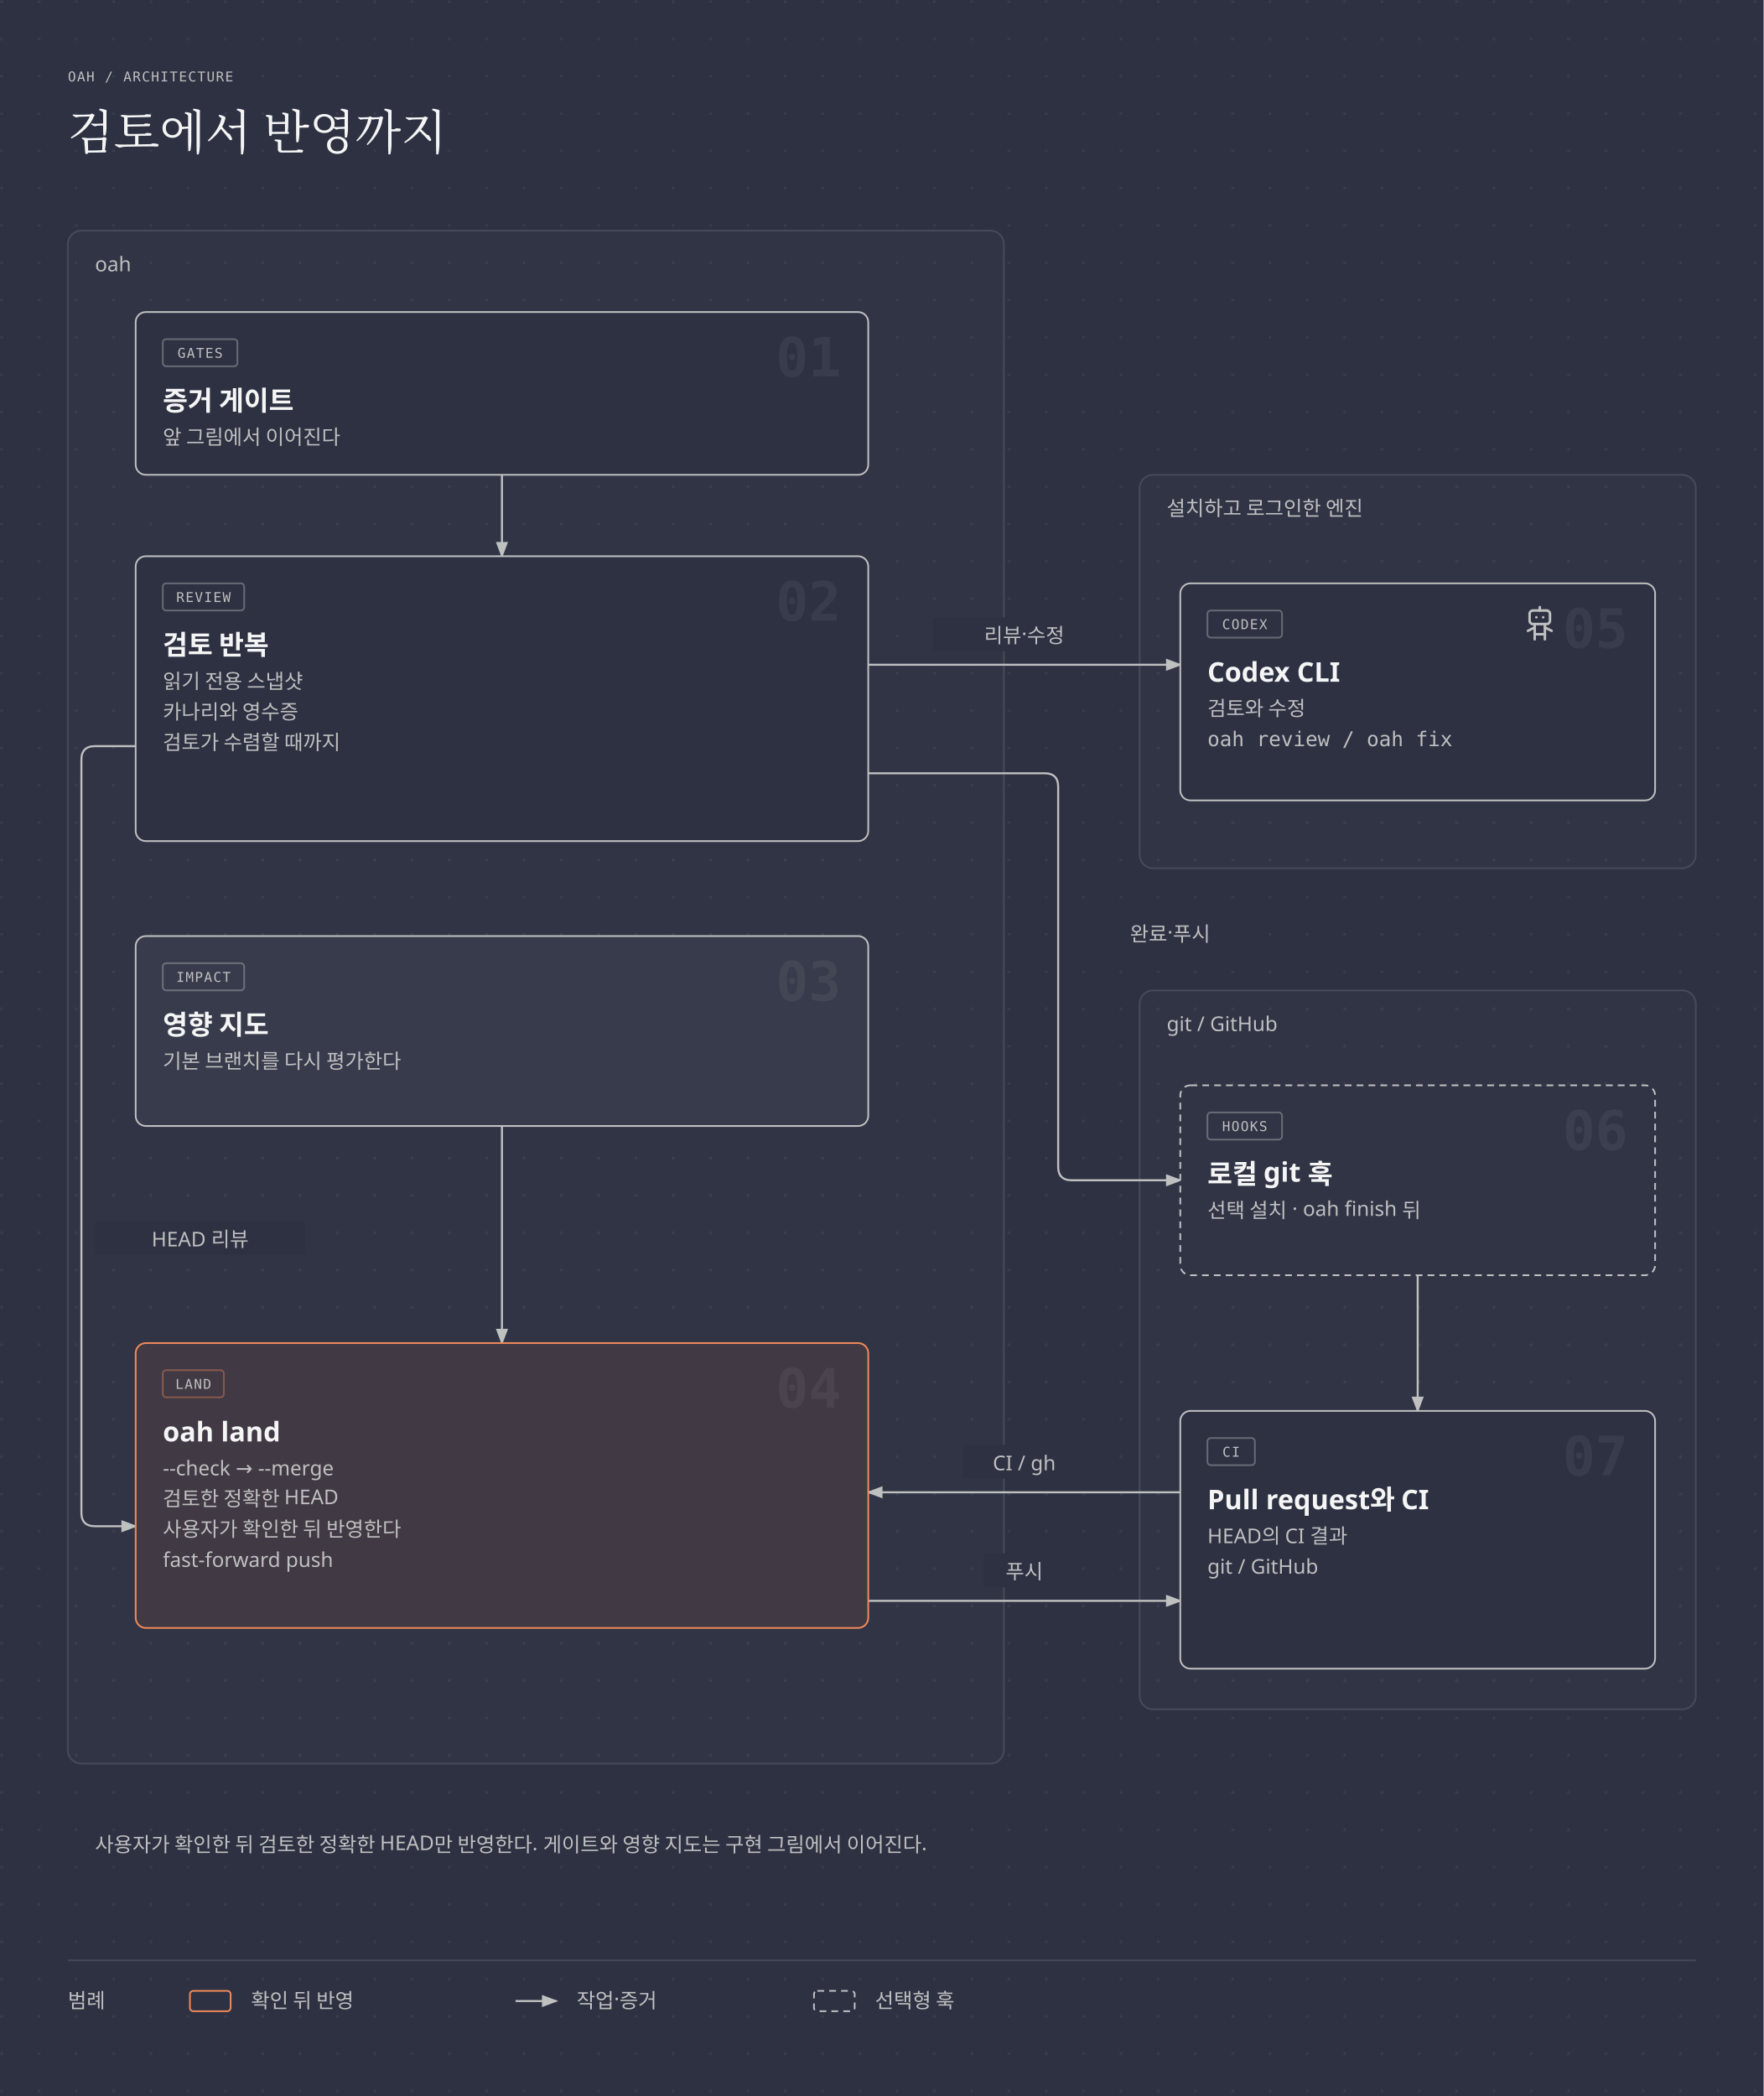
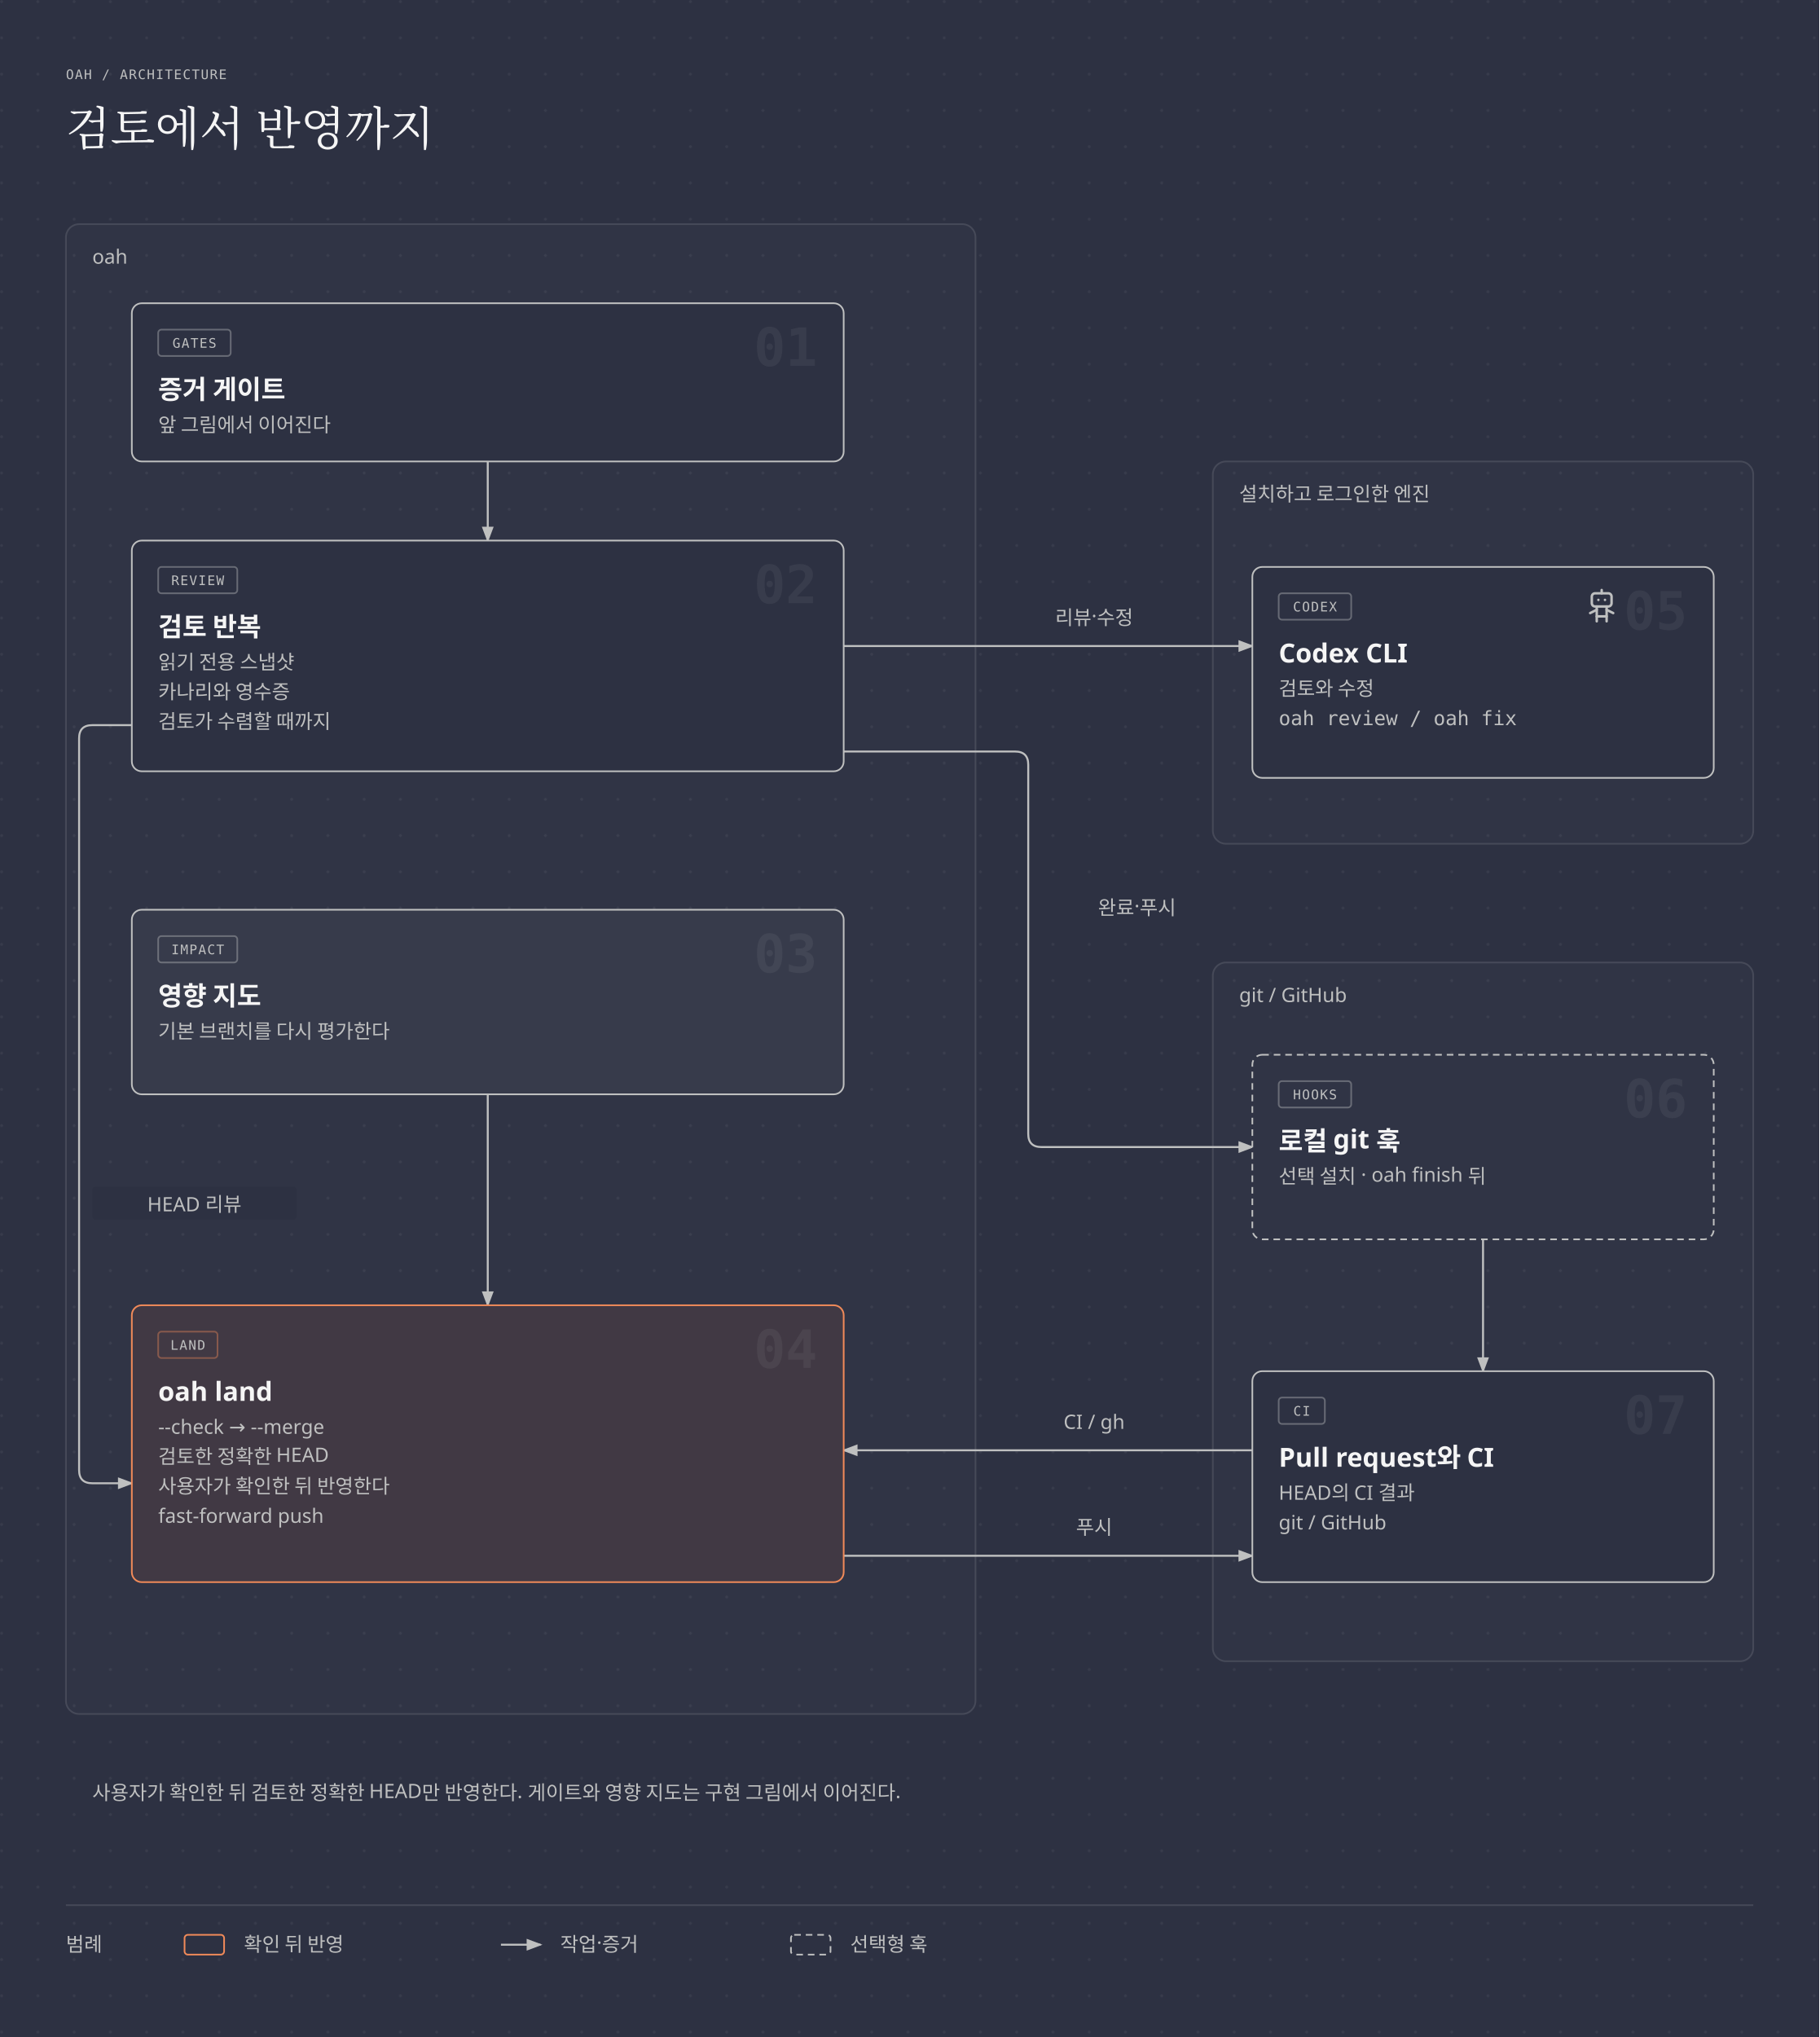
- <svg xmlns="http://www.w3.org/2000/svg" viewBox="0 0 1040 1236" role="img" aria-labelledby="architecture-land-ko-dark-title architecture-land-ko-dark-desc" data-diagram-type="Architecture" data-size="fit" id="architecture-land-ko-dark-root">
+ <svg xmlns="http://www.w3.org/2000/svg" viewBox="0 0 1104 1236" role="img" aria-labelledby="architecture-land-ko-dark-title architecture-land-ko-dark-desc" data-diagram-type="Architecture" data-size="fit" id="architecture-land-ko-dark-root">
  <defs>
    <style>#architecture-land-ko-dark-root { font-family: "Geist", "Noto Sans KR", "Apple SD Gothic Neo", "Malgun Gothic", system-ui, sans-serif; color: #f5f5f5; }
      #architecture-land-ko-dark-root .diagram-container { width: 100%; overflow-x: auto; }
      #architecture-land-ko-dark-root text { font-family: "Geist", "Noto Sans KR", "Apple SD Gothic Neo", "Malgun Gothic", system-ui, sans-serif; fill: #f5f5f5; }
      #architecture-land-ko-dark-root .title { font-family: "Instrument Serif", "Noto Serif KR", "AppleMyungjo", "Batang", "Noto Serif CJK KR", serif; font-size: 28px; font-weight: 400; }
      #architecture-land-ko-dark-root .node { font-size: 16px; font-weight: 600; }
      #architecture-land-ko-dark-root .sub { font-family: "Geist", "Noto Sans KR", "Apple SD Gothic Neo", "Malgun Gothic", system-ui, sans-serif; font-size: 12px; font-weight: 400; fill: #bfc0c0; }
      #architecture-land-ko-dark-root .technical { font-family: "Geist Mono", ui-monospace, "SFMono-Regular", Consolas, monospace; }
      #architecture-land-ko-dark-root .label { font-size: 12px; font-family: "Geist Mono", ui-monospace, "SFMono-Regular", Consolas, monospace; font-weight: 400; fill: #bfc0c0; }
      #architecture-land-ko-dark-root .prose { font-size: 12px; font-weight: 400; fill: #bfc0c0; }
      #architecture-land-ko-dark-root .zone-label { font-size: 12px; font-family: "Geist", "Noto Sans KR", "Apple SD Gothic Neo", "Malgun Gothic", system-ui, sans-serif; font-weight: 500; fill: #bfc0c0; }
      #architecture-land-ko-dark-root .arrow-label { font-size: 12px; font-family: "Geist", "Noto Sans KR", "Apple SD Gothic Neo", "Malgun Gothic", system-ui, sans-serif; font-weight: 500; fill: #bfc0c0; }
      #architecture-land-ko-dark-root .tag { font-family: "Geist Mono", ui-monospace, "SFMono-Regular", Consolas, monospace; font-size: 8px; font-weight: 500; letter-spacing: .08em; fill: #bfc0c0; }
      #architecture-land-ko-dark-root .ghost { font-family: "Geist Mono", ui-monospace, "SFMono-Regular", Consolas, monospace; font-size: 32px; font-weight: 600; fill: #f5f5f5; opacity: .06; }
      @media print {
#architecture-land-ko-dark-root .diagram-container { overflow-x: visible; }
}</style>
    <pattern id="architecture-land-ko-dark-dots" width="22" height="22" patternUnits="userSpaceOnUse">
      <circle cx="1" cy="1" r="0.9" fill="#f5f5f5" fill-opacity=".10" />
    </pattern>
    <marker id="architecture-land-ko-dark-arrow" markerWidth="8" markerHeight="6" refX="7" refY="3" orient="auto">
      <polygon points="0 0, 8 3, 0 6" fill="#bfc0c0" />
    </marker>
    <marker id="architecture-land-ko-dark-arrow-accent" markerWidth="8" markerHeight="6" refX="7" refY="3" orient="auto">
      <polygon points="0 0, 8 3, 0 6" fill="#f08a59" />
    </marker>
    <marker id="architecture-land-ko-dark-arrow-link" markerWidth="8" markerHeight="6" refX="7" refY="3" orient="auto">
      <polygon points="0 0, 8 3, 0 6" fill="#739fdf" />
    </marker>
  </defs>
-   <rect width="1040" height="1236" fill="#2d3142" />
-   <rect width="1040" height="1236" fill="url(#architecture-land-ko-dark-dots)" opacity=".55" />
+   <rect width="1104" height="1236" fill="#2d3142" />
+   <rect width="1104" height="1236" fill="url(#architecture-land-ko-dark-dots)" opacity=".55" />
  <text x="40" y="48" class="tag" text-anchor="start">OAH / ARCHITECTURE</text>
  <text x="40" y="88" class="title" text-anchor="start">검토에서 반영까지</text>
  <rect x="40" y="136" width="552" height="904" rx="8" fill="#f5f5f5" stroke="#f5f5f5" stroke-width="1" data-group-id="oah" fill-opacity=".02" stroke-opacity=".12" />
  <text x="56" y="160" class="zone-label" text-anchor="start">oah</text>
-   <rect x="672" y="280" width="328" height="232" rx="8" fill="#f5f5f5" stroke="#f5f5f5" stroke-width="1" data-group-id="engines" fill-opacity=".02" stroke-opacity=".12" />
-   <text x="688" y="304" class="zone-label" text-anchor="start">설치하고 로그인한 엔진</text>
-   <rect x="672" y="584" width="328" height="424" rx="8" fill="#f5f5f5" stroke="#f5f5f5" stroke-width="1" data-group-id="git" fill-opacity=".02" stroke-opacity=".12" />
-   <text x="688" y="608" class="zone-label" text-anchor="start">git / GitHub</text>
+   <rect x="736" y="280" width="328" height="232" rx="8" fill="#f5f5f5" stroke="#f5f5f5" stroke-width="1" data-group-id="engines" fill-opacity=".02" stroke-opacity=".12" />
+   <text x="752" y="304" class="zone-label" text-anchor="start">설치하고 로그인한 엔진</text>
+   <rect x="736" y="584" width="328" height="424" rx="8" fill="#f5f5f5" stroke="#f5f5f5" stroke-width="1" data-group-id="git" fill-opacity=".02" stroke-opacity=".12" />
+   <text x="752" y="608" class="zone-label" text-anchor="start">git / GitHub</text>
  <path d="M 296,280 L 296,328" data-edge-id="a1" data-from="gates" data-to="rloop" data-label="" fill="none" stroke="#bfc0c0" stroke-width="1.2" marker-end="url(#architecture-land-ko-dark-arrow)" />
-   <path d="M 512,392 L 696,392" data-edge-id="a2" data-from="rloop" data-to="codex" data-label="리뷰·수정" fill="none" stroke="#bfc0c0" stroke-width="1.2" marker-end="url(#architecture-land-ko-dark-arrow)" />
-   <path d="M 512,456 L 616,456 Q 624,456 624,464 L 624,688 Q 624,696 632,696 L 696,696" data-edge-id="a3" data-from="rloop" data-to="hooks" data-label="완료·푸시" fill="none" stroke="#bfc0c0" stroke-width="1.2" marker-end="url(#architecture-land-ko-dark-arrow)" />
+   <path d="M 512,392 L 760,392" data-edge-id="a2" data-from="rloop" data-to="codex" data-label="리뷰·수정" fill="none" stroke="#bfc0c0" stroke-width="1.2" marker-end="url(#architecture-land-ko-dark-arrow)" />
+   <path d="M 512,456 L 616,456 Q 624,456 624,464 L 624,688 Q 624,696 632,696 L 760,696" data-edge-id="a3" data-from="rloop" data-to="hooks" data-label="완료·푸시" fill="none" stroke="#bfc0c0" stroke-width="1.2" marker-end="url(#architecture-land-ko-dark-arrow)" />
  <path d="M 80,440 L 56,440 Q 48,440 48,448 L 48,892 Q 48,900 56,900 L 80,900" data-edge-id="a4" data-from="rloop" data-to="land" data-label="HEAD 리뷰" fill="none" stroke="#bfc0c0" stroke-width="1.2" marker-end="url(#architecture-land-ko-dark-arrow)" />
  <path d="M 296,664 L 296,792" data-edge-id="a5" data-from="impact" data-to="land" data-label="" fill="none" stroke="#bfc0c0" stroke-width="1.2" marker-end="url(#architecture-land-ko-dark-arrow)" />
-   <path d="M 836,752 L 836,832" data-edge-id="a6" data-from="hooks" data-to="remote" data-label="" fill="none" stroke="#bfc0c0" stroke-width="1.2" marker-end="url(#architecture-land-ko-dark-arrow)" />
-   <path d="M 696,880 L 512,880" data-edge-id="a7" data-from="remote" data-to="land" data-label="CI / gh" fill="none" stroke="#bfc0c0" stroke-width="1.2" marker-end="url(#architecture-land-ko-dark-arrow)" />
-   <path d="M 512,944 L 696,944" data-edge-id="a8" data-from="land" data-to="remote" data-label="푸시" fill="none" stroke="#bfc0c0" stroke-width="1.2" marker-end="url(#architecture-land-ko-dark-arrow)" />
-   <rect x="550" y="364" width="108" height="20" rx="2" fill="#2d3142" />
-   <text x="604" y="379" class="arrow-label" text-anchor="middle">리뷰·수정</text>
+   <path d="M 900,752 L 900,832" data-edge-id="a6" data-from="hooks" data-to="remote" data-label="" fill="none" stroke="#bfc0c0" stroke-width="1.2" marker-end="url(#architecture-land-ko-dark-arrow)" />
+   <path d="M 760,880 L 512,880" data-edge-id="a7" data-from="remote" data-to="land" data-label="CI / gh" fill="none" stroke="#bfc0c0" stroke-width="1.2" marker-end="url(#architecture-land-ko-dark-arrow)" />
+   <path d="M 512,944 L 760,944" data-edge-id="a8" data-from="land" data-to="remote" data-label="푸시" fill="none" stroke="#bfc0c0" stroke-width="1.2" marker-end="url(#architecture-land-ko-dark-arrow)" />
+   <rect x="610" y="364" width="108" height="20" rx="2" fill="#2d3142" />
+   <text x="664" y="379" class="arrow-label" text-anchor="middle">리뷰·수정</text>
  <rect x="632" y="540" width="116" height="20" rx="2" fill="#2d3142" />
  <text x="690" y="555" class="arrow-label" text-anchor="middle">완료·푸시</text>
  <rect x="56" y="720" width="124" height="20" rx="2" fill="#2d3142" />
  <text x="118" y="735" class="arrow-label" text-anchor="middle">HEAD 리뷰</text>
-   <rect x="568" y="852" width="72" height="20" rx="2" fill="#2d3142" />
-   <text x="604" y="867" class="arrow-label" text-anchor="middle">CI / gh</text>
-   <rect x="580" y="916" width="48" height="20" rx="2" fill="#2d3142" />
-   <text x="604" y="931" class="arrow-label" text-anchor="middle">푸시</text>
+   <rect x="628" y="852" width="72" height="20" rx="2" fill="#2d3142" />
+   <text x="664" y="867" class="arrow-label" text-anchor="middle">CI / gh</text>
+   <rect x="640" y="916" width="48" height="20" rx="2" fill="#2d3142" />
+   <text x="664" y="931" class="arrow-label" text-anchor="middle">푸시</text>
  <g data-node-id="gates" data-source-label="증거 게이트 앞 그림에서 이어진다">
    <rect x="80" y="184" width="432" height="96" rx="6" fill="#2d3142" />
    <rect x="80" y="184" width="432" height="96" rx="6" fill="#2d3142" stroke="#bfc0c0" stroke-width="1" />
    <g aria-hidden="true">
      <rect x="96" y="200" width="44" height="16" rx="2" fill="none" stroke="#bfc0c0" stroke-width="1" stroke-opacity=".4" />
      <text x="118" y="211" class="tag" text-anchor="middle">GATES</text>
      <text x="496" y="222" class="ghost" text-anchor="end">01</text>
    </g>
    <text x="96" y="242" class="node" text-anchor="start">증거 게이트</text>
    <text x="96" y="262" class="sub" text-anchor="start">앞 그림에서 이어진다</text>
  </g>
  <g data-node-id="rloop" data-source-label="검토 반복 읽기 전용 스냅샷 카나리와 영수증 검토가 수렴할 때까지">
-     <rect x="80" y="328" width="432" height="168" rx="6" fill="#2d3142" />
-     <rect x="80" y="328" width="432" height="168" rx="6" fill="#2d3142" stroke="#bfc0c0" stroke-width="1" />
+     <rect x="80" y="328" width="432" height="140" rx="6" fill="#2d3142" />
+     <rect x="80" y="328" width="432" height="140" rx="6" fill="#2d3142" stroke="#bfc0c0" stroke-width="1" />
    <g aria-hidden="true">
      <rect x="96" y="344" width="48" height="16" rx="2" fill="none" stroke="#bfc0c0" stroke-width="1" stroke-opacity=".4" />
      <text x="120" y="355" class="tag" text-anchor="middle">REVIEW</text>
      <text x="496" y="366" class="ghost" text-anchor="end">02</text>
    </g>
    <text x="96" y="386" class="node" text-anchor="start">검토 반복</text>
    <text x="96" y="406" class="sub" text-anchor="start">읽기 전용 스냅샷</text>
    <text x="96" y="424" class="sub" text-anchor="start">카나리와 영수증</text>
    <text x="96" y="442" class="sub" text-anchor="start">검토가 수렴할 때까지</text>
  </g>
  <g data-node-id="impact" data-source-label="영향 지도 기본 브랜치를 다시 평가한다">
    <rect x="80" y="552" width="432" height="112" rx="6" fill="#2d3142" />
    <rect x="80" y="552" width="432" height="112" rx="6" fill="#f5f5f5" stroke="#bfc0c0" stroke-width="1" fill-opacity=".05" />
    <g aria-hidden="true">
      <rect x="96" y="568" width="48" height="16" rx="2" fill="none" stroke="#bfc0c0" stroke-width="1" stroke-opacity=".4" />
      <text x="120" y="579" class="tag" text-anchor="middle">IMPACT</text>
      <text x="496" y="590" class="ghost" text-anchor="end">03</text>
    </g>
    <text x="96" y="610" class="node" text-anchor="start">영향 지도</text>
    <text x="96" y="630" class="sub" text-anchor="start">기본 브랜치를 다시 평가한다</text>
  </g>
  <g data-node-id="land" data-source-label="oah land --check → --merge 검토한 정확한 HEAD 사용자가 확인한 뒤 반영한다 fast-forward push">
    <rect x="80" y="792" width="432" height="168" rx="6" fill="#2d3142" />
    <rect x="80" y="792" width="432" height="168" rx="6" fill="#f08a59" stroke="#f08a59" stroke-width="1" fill-opacity=".10" />
    <g aria-hidden="true">
      <rect x="96" y="808" width="36" height="16" rx="2" fill="none" stroke="#f08a59" stroke-width="1" stroke-opacity=".4" />
      <text x="114" y="819" class="tag" text-anchor="middle">LAND</text>
      <text x="496" y="830" class="ghost" text-anchor="end">04</text>
    </g>
    <text x="96" y="850" class="node" text-anchor="start">oah land</text>
    <text x="96" y="870" class="sub" text-anchor="start">--check → --merge</text>
    <text x="96" y="888" class="sub" text-anchor="start">검토한 정확한 HEAD</text>
    <text x="96" y="906" class="sub" text-anchor="start">사용자가 확인한 뒤 반영한다</text>
    <text x="96" y="924" class="sub" text-anchor="start">fast-forward push</text>
  </g>
  <g data-node-id="codex" data-source-label="Codex CLI 검토와 수정 oah review / oah fix">
-     <rect x="696" y="344" width="280" height="128" rx="6" fill="#2d3142" />
-     <rect x="696" y="344" width="280" height="128" rx="6" fill="#2d3142" stroke="#bfc0c0" stroke-width="1" />
+     <rect x="760" y="344" width="280" height="128" rx="6" fill="#2d3142" />
+     <rect x="760" y="344" width="280" height="128" rx="6" fill="#2d3142" stroke="#bfc0c0" stroke-width="1" />
    <g aria-hidden="true">
-       <rect x="712" y="360" width="44" height="16" rx="2" fill="none" stroke="#bfc0c0" stroke-width="1" stroke-opacity=".4" />
-       <text x="734" y="371" class="tag" text-anchor="middle">CODEX</text>
-       <text x="960" y="382" class="ghost" text-anchor="end">05</text>
-       <g transform="translate(896,356)" color="#bfc0c0">
+       <rect x="776" y="360" width="44" height="16" rx="2" fill="none" stroke="#bfc0c0" stroke-width="1" stroke-opacity=".4" />
+       <text x="798" y="371" class="tag" text-anchor="middle">CODEX</text>
+       <text x="1024" y="382" class="ghost" text-anchor="end">05</text>
+       <g transform="translate(960,356)" color="#bfc0c0">
        <g fill="none" stroke="currentColor" stroke-width="1.5" stroke-linecap="round" stroke-linejoin="round">
          <path d="M6 6a2 2 0 0 1 2 -2h8a2 2 0 0 1 2 2v4a2 2 0 0 1 -2 2h-8a2 2 0 0 1 -2 -2l0 -4" />
          <path d="M12 2v2" />
          <path d="M9 12v9" />
          <path d="M15 12v9" />
          <path d="M5 16l4 -2" />
          <path d="M15 14l4 2" />
          <path d="M9 18h6" />
          <path d="M10 8v.01" />
          <path d="M14 8v.01" />
        </g>
      </g>
    </g>
-     <text x="712" y="402" class="node" text-anchor="start">Codex CLI</text>
-     <text x="712" y="422" class="sub" text-anchor="start">검토와 수정</text>
-     <text x="712" y="440" class="sub technical" text-anchor="start">oah review / oah fix</text>
+     <text x="776" y="402" class="node" text-anchor="start">Codex CLI</text>
+     <text x="776" y="422" class="sub" text-anchor="start">검토와 수정</text>
+     <text x="776" y="440" class="sub technical" text-anchor="start">oah review / oah fix</text>
  </g>
  <g data-node-id="hooks" data-source-label="로컬 git 훅 선택 설치 · oah finish 뒤">
-     <rect x="696" y="640" width="280" height="112" rx="6" fill="#2d3142" />
-     <rect x="696" y="640" width="280" height="112" rx="6" fill="#f5f5f5" stroke="#bfc0c0" stroke-width="1" fill-opacity=".02" stroke-dasharray="4,3" />
+     <rect x="760" y="640" width="280" height="112" rx="6" fill="#2d3142" />
+     <rect x="760" y="640" width="280" height="112" rx="6" fill="#f5f5f5" stroke="#bfc0c0" stroke-width="1" fill-opacity=".02" stroke-dasharray="4,3" />
    <g aria-hidden="true">
-       <rect x="712" y="656" width="44" height="16" rx="2" fill="none" stroke="#bfc0c0" stroke-width="1" stroke-opacity=".4" />
-       <text x="734" y="667" class="tag" text-anchor="middle">HOOKS</text>
-       <text x="960" y="678" class="ghost" text-anchor="end">06</text>
+       <rect x="776" y="656" width="44" height="16" rx="2" fill="none" stroke="#bfc0c0" stroke-width="1" stroke-opacity=".4" />
+       <text x="798" y="667" class="tag" text-anchor="middle">HOOKS</text>
+       <text x="1024" y="678" class="ghost" text-anchor="end">06</text>
    </g>
-     <text x="712" y="698" class="node" text-anchor="start">로컬 git 훅</text>
-     <text x="712" y="718" class="sub" text-anchor="start">선택 설치 · oah finish 뒤</text>
+     <text x="776" y="698" class="node" text-anchor="start">로컬 git 훅</text>
+     <text x="776" y="718" class="sub" text-anchor="start">선택 설치 · oah finish 뒤</text>
  </g>
  <g data-node-id="remote" data-source-label="Pull request와 CI HEAD의 CI 결과 git / GitHub">
-     <rect x="696" y="832" width="280" height="152" rx="6" fill="#2d3142" />
-     <rect x="696" y="832" width="280" height="152" rx="6" fill="#2d3142" stroke="#bfc0c0" stroke-width="1" />
+     <rect x="760" y="832" width="280" height="128" rx="6" fill="#2d3142" />
+     <rect x="760" y="832" width="280" height="128" rx="6" fill="#2d3142" stroke="#bfc0c0" stroke-width="1" />
    <g aria-hidden="true">
-       <rect x="712" y="848" width="28" height="16" rx="2" fill="none" stroke="#bfc0c0" stroke-width="1" stroke-opacity=".4" />
-       <text x="726" y="859" class="tag" text-anchor="middle">CI</text>
-       <text x="960" y="870" class="ghost" text-anchor="end">07</text>
+       <rect x="776" y="848" width="28" height="16" rx="2" fill="none" stroke="#bfc0c0" stroke-width="1" stroke-opacity=".4" />
+       <text x="790" y="859" class="tag" text-anchor="middle">CI</text>
+       <text x="1024" y="870" class="ghost" text-anchor="end">07</text>
    </g>
-     <text x="712" y="890" class="node" text-anchor="start">Pull request와 CI</text>
-     <text x="712" y="910" class="sub" text-anchor="start">HEAD의 CI 결과</text>
-     <text x="712" y="928" class="sub" text-anchor="start">git / GitHub</text>
+     <text x="776" y="890" class="node" text-anchor="start">Pull request와 CI</text>
+     <text x="776" y="910" class="sub" text-anchor="start">HEAD의 CI 결과</text>
+     <text x="776" y="928" class="sub" text-anchor="start">git / GitHub</text>
  </g>
  <text x="56" y="1092" class="prose" text-anchor="start">사용자가 확인한 뒤 검토한 정확한 HEAD만 반영한다. 게이트와 영향 지도는 구현 그림에서 이어진다.</text>
-   <line x1="40" y1="1156" x2="1000" y2="1156" stroke="#f5f5f5" stroke-opacity=".12" />
+   <line x1="40" y1="1156" x2="1064" y2="1156" stroke="#f5f5f5" stroke-opacity=".12" />
  <text x="40" y="1184" class="zone-label" text-anchor="start">범례</text>
  <rect x="112" y="1174" width="24" height="12" rx="2" fill="none" stroke="#f08a59" stroke-width="1" />
  <text x="148" y="1184" class="prose" text-anchor="start">확인 뒤 반영</text>
  <path d="M 304,1180 h 24" fill="none" stroke="#bfc0c0" stroke-width="1.2" marker-end="url(#architecture-land-ko-dark-arrow)" />
  <text x="340" y="1184" class="prose" text-anchor="start">작업·증거</text>
  <rect x="480" y="1174" width="24" height="12" rx="2" fill="none" stroke="#bfc0c0" stroke-width="1" stroke-dasharray="4,3" />
  <text x="516" y="1184" class="prose" text-anchor="start">선택형 훅</text>
</svg>
